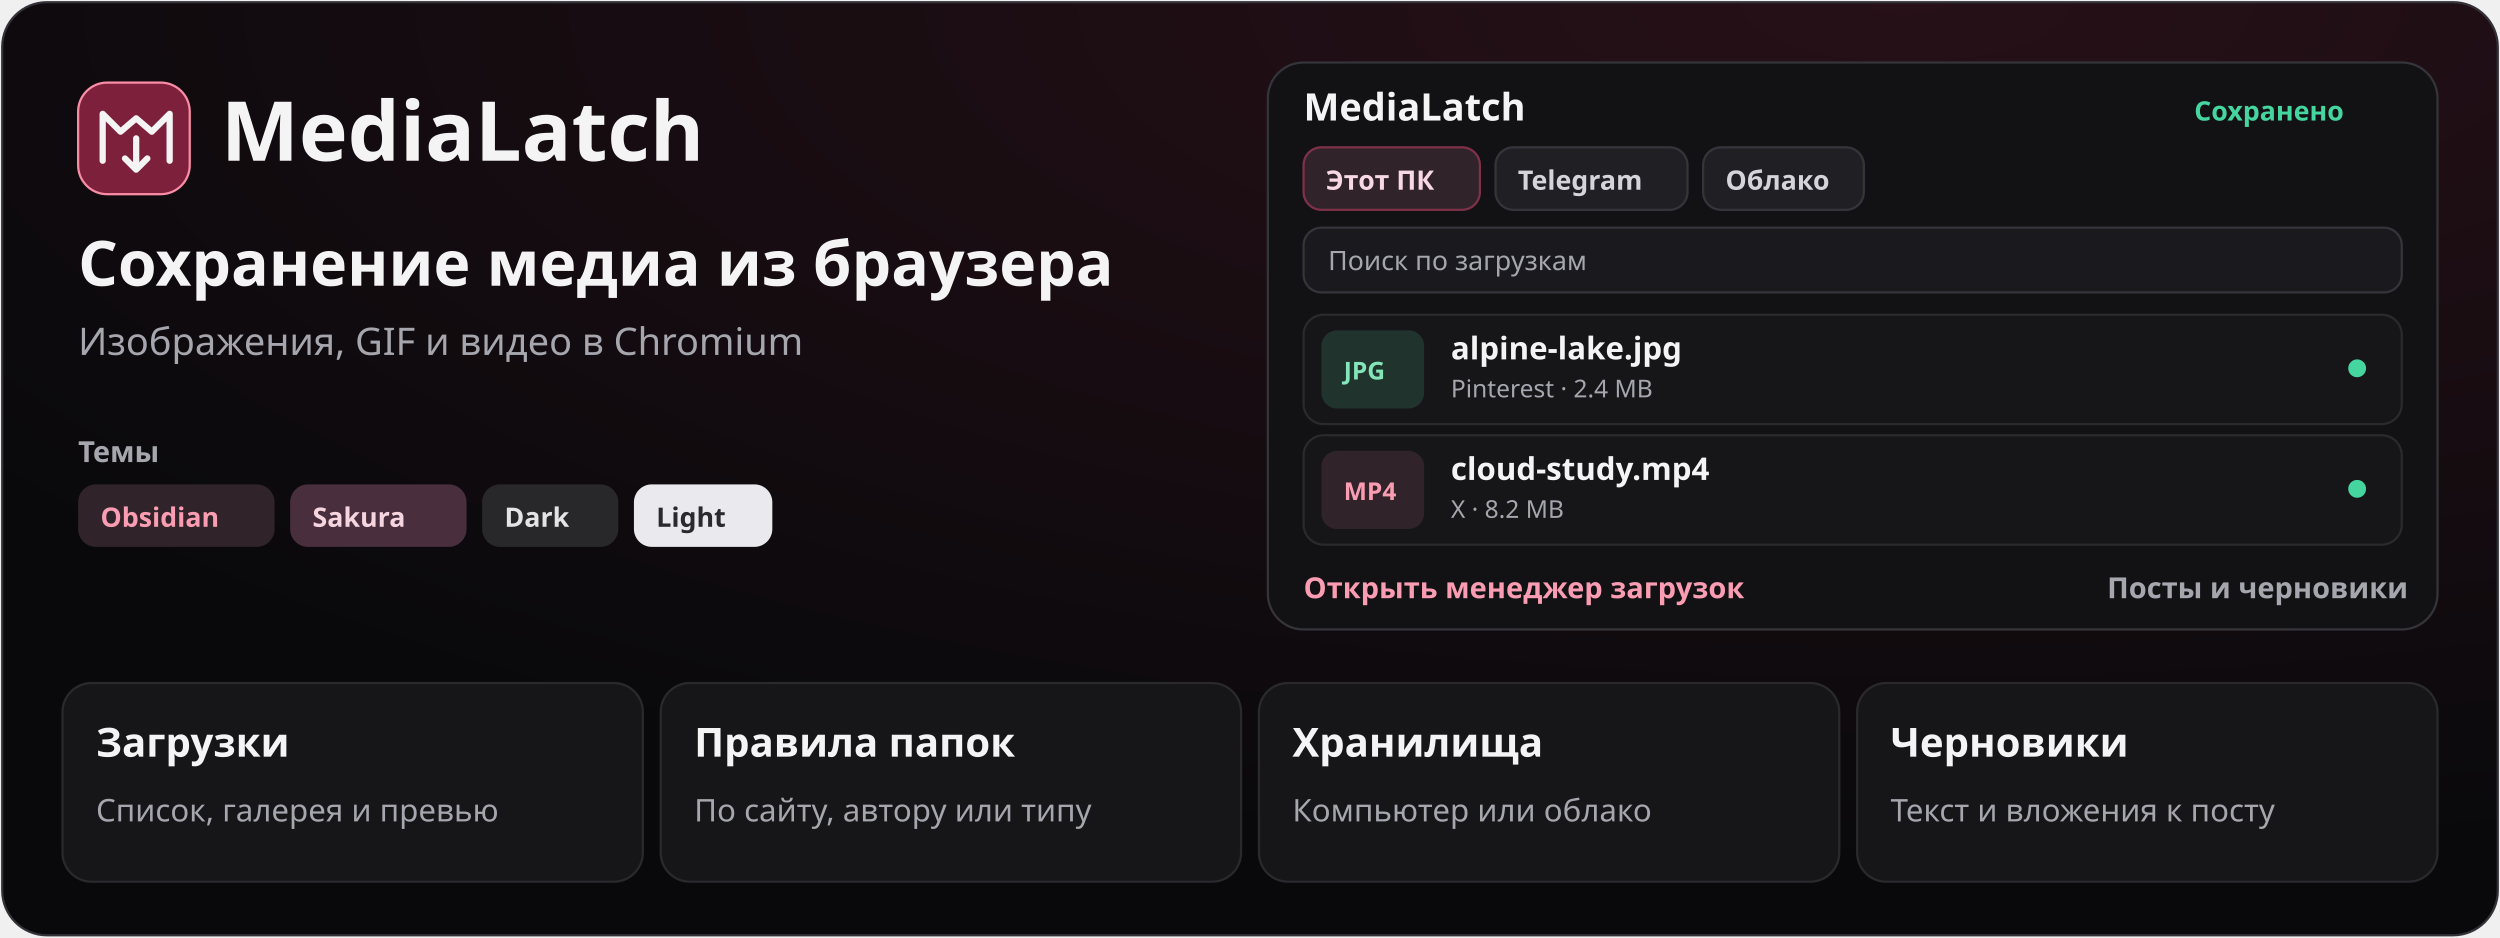
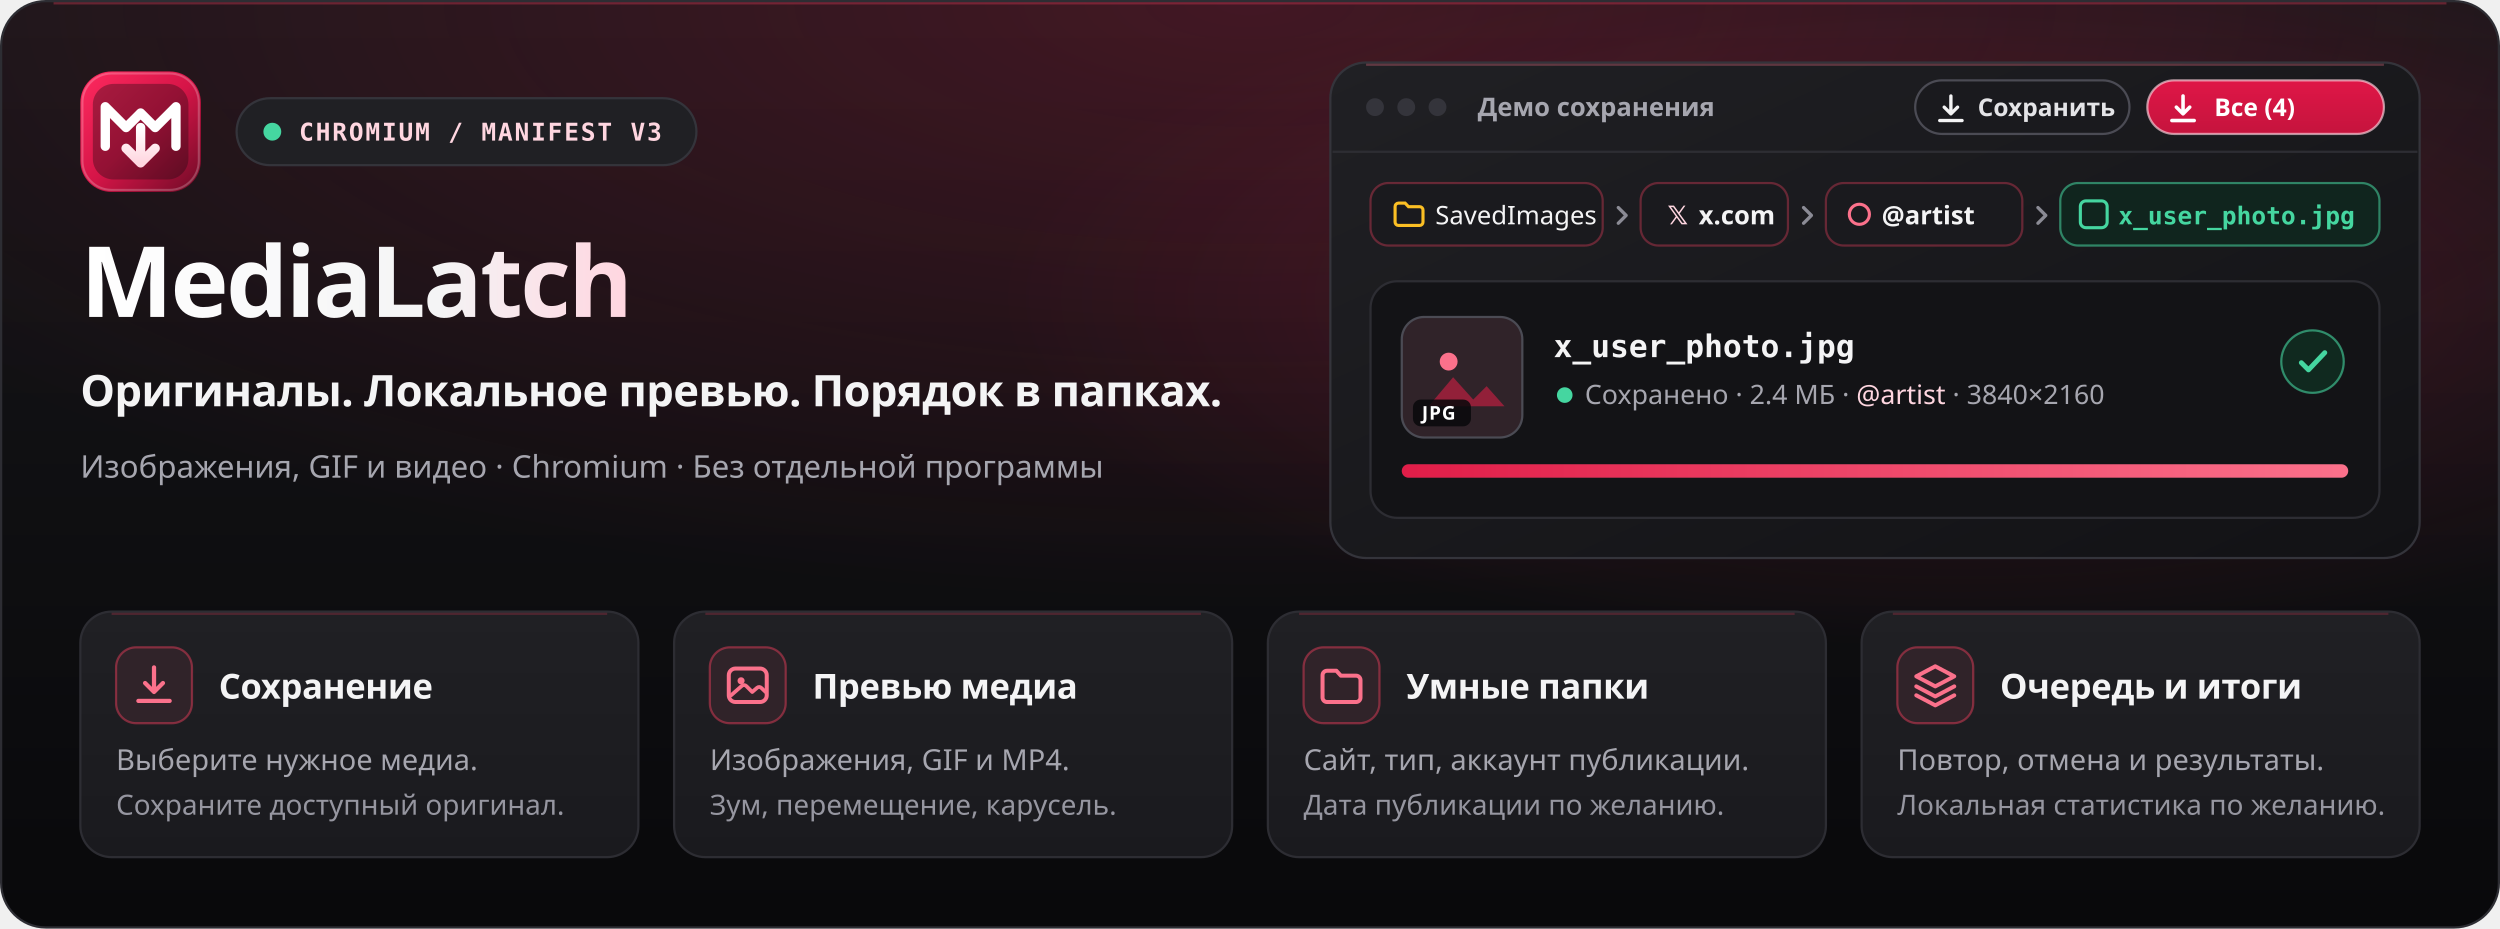
- <svg xmlns="http://www.w3.org/2000/svg" viewBox="0 0 1120 420" width="1120" height="420" role="img" aria-labelledby="title desc">
+ <svg xmlns="http://www.w3.org/2000/svg" width="1120" height="416" viewBox="0 0 1120 416" role="img" aria-label="MediaLatch: сохранение оригиналов, локальное превью и организация папок">
  <defs>
-     <radialGradient id="glow" cx="76%" cy="0%" r="92%">
-       <stop stop-color="#271018" />
-       <stop offset="1" stop-color="#09090b" />
+     <linearGradient id="bgSurface" x1="0" y1="0" x2="0" y2="1">
+       <stop offset="0%" stop-color="#161619" />
+       <stop offset="100%" stop-color="#09090b" />
+     </linearGradient>
+     <linearGradient id="subSurface" x1="0" y1="0" x2="0" y2="1">
+       <stop offset="0%" stop-color="#202024" />
+       <stop offset="100%" stop-color="#1a1a1e" />
+     </linearGradient>
+     <linearGradient id="cardPreviewBg" x1="0" y1="0" x2="1" y2="1">
+       <stop offset="0%" stop-color="#202024" />
+       <stop offset="100%" stop-color="#121215" />
+     </linearGradient>
+     <linearGradient id="brandTile" x1="0" y1="0" x2="1" y2="1">
+       <stop offset="0%" stop-color="#ff2a5f" />
+       <stop offset="50%" stop-color="#d61548" />
+       <stop offset="100%" stop-color="#6e0b26" />
+     </linearGradient>
+     <linearGradient id="brandArrow" x1="0" y1="0" x2="0" y2="1">
+       <stop offset="0%" stop-color="#ffffff" />
+       <stop offset="100%" stop-color="#ffd6e0" />
+     </linearGradient>
+     <linearGradient id="titleGrad" x1="0" y1="0" x2="1" y2="0">
+       <stop offset="0%" stop-color="#ffffff" />
+       <stop offset="65%" stop-color="#f4f4f5" />
+       <stop offset="100%" stop-color="#ffd6e0" />
+     </linearGradient>
+     <linearGradient id="primaryPill" x1="0" y1="0" x2="0" y2="1">
+       <stop offset="0%" stop-color="#df1647" />
+       <stop offset="100%" stop-color="#c5143d" />
+     </linearGradient>
+     <linearGradient id="progressBar" x1="0" y1="0" x2="1" y2="0">
+       <stop offset="0%" stop-color="#e11d48" />
+       <stop offset="100%" stop-color="#fb718b" />
+     </linearGradient>
+     <radialGradient id="topGlow" cx="50%" cy="0%" r="65%">
+       <stop offset="0%" stop-color="#e11d48" stop-opacity="0.22" />
+       <stop offset="100%" stop-color="#e11d48" stop-opacity="0" />
    </radialGradient>
+     <radialGradient id="previewGlow" cx="78%" cy="32%" r="38%">
+       <stop offset="0%" stop-color="#ff2a5f" stop-opacity="0.18" />
+       <stop offset="100%" stop-color="#ff2a5f" stop-opacity="0" />
+     </radialGradient>
+     <style>
+ .root{font-family:"Segoe UI Variable Text","Segoe UI",system-ui,sans-serif}
+ .mono{font-family:ui-monospace,"Cascadia Mono",Consolas,monospace}
+ @keyframes savePulse{0%{opacity:1}1.25%{opacity:1}2.375%{opacity:0.7}6.875%{opacity:0.7}8.75%{opacity:1}100%{opacity:1}}
+ .save-pill{animation:savePulse 8s cubic-bezier(.23,1,.32,1) infinite both}
+ @keyframes crumb1{0%{opacity:0.65}1.875%{opacity:0.65}3.75%{opacity:1}11.25%{opacity:1}14.375%{opacity:0.65}100%{opacity:0.65}}
+ .crumb-step-1{animation:crumb1 8s cubic-bezier(.77,0,.175,1) infinite both}
+ @keyframes crumb2{0%{opacity:0.65}5.625%{opacity:0.65}7.5%{opacity:1}15%{opacity:1}18.125%{opacity:0.65}100%{opacity:0.65}}
+ .crumb-step-2{animation:crumb2 8s cubic-bezier(.77,0,.175,1) infinite both}
+ @keyframes crumb3{0%{opacity:0.65}9.375%{opacity:0.65}11.25%{opacity:1}18.75%{opacity:1}21.875%{opacity:0.65}100%{opacity:0.65}}
+ .crumb-step-3{animation:crumb3 8s cubic-bezier(.77,0,.175,1) infinite both}
+ @keyframes crumb4{0%{opacity:0.65}13.125%{opacity:0.65}15%{opacity:1}22.5%{opacity:1}25.625%{opacity:0.65}100%{opacity:0.65}}
+ .crumb-step-4{animation:crumb4 8s cubic-bezier(.77,0,.175,1) infinite both}
+ @keyframes heroProgress{0%{transform:scaleX(.02);opacity:.35}16.25%{transform:scaleX(.02);opacity:.35}26.25%{transform:scaleX(1);opacity:1}87.5%{transform:scaleX(1);opacity:1}90%{transform:scaleX(1);opacity:0}90.012%{transform:scaleX(.02);opacity:0}95%{transform:scaleX(.02);opacity:.35}100%{transform:scaleX(.02);opacity:.35}}
+ @keyframes heroComplete{0%{opacity:0}26.25%{opacity:0}28.5%{opacity:1}87.5%{opacity:1}90%{opacity:0}100%{opacity:0}}
+ @keyframes heroPending{0%{opacity:1}26.25%{opacity:1}28.5%{opacity:0}87.5%{opacity:0}90%{opacity:1}100%{opacity:1}}
+ .progress-fill{transform-box:fill-box;transform-origin:left center;animation:heroProgress 8s cubic-bezier(.77,0,.175,1) infinite both}
+ .status-ok,.hero-done{animation:heroComplete 8s cubic-bezier(.23,1,.32,1) infinite both}
+ .hero-pending{opacity:0;animation:heroPending 8s cubic-bezier(.23,1,.32,1) infinite both}
+ @keyframes cardFocus1{0%{opacity:0}1.25%{opacity:0}2.562%{opacity:1}7.812%{opacity:1}10%{opacity:0}100%{opacity:0}}
+ @keyframes cardFocus2{0%{opacity:0}8.75%{opacity:0}10.062%{opacity:1}15.312%{opacity:1}17.5%{opacity:0}100%{opacity:0}}
+ @keyframes cardFocus3{0%{opacity:0}16.25%{opacity:0}17.562%{opacity:1}22.812%{opacity:1}25%{opacity:0}100%{opacity:0}}
+ @keyframes cardFocus4{0%{opacity:0}23.75%{opacity:0}25.062%{opacity:1}30.312%{opacity:1}32.5%{opacity:0}100%{opacity:0}}
+ .card-focus{opacity:0;animation:cardFocus1 8s cubic-bezier(.23,1,.32,1) infinite both}
+ @media(prefers-reduced-motion:reduce){.save-pill,.crumb-step-1,.crumb-step-2,.crumb-step-3,.crumb-step-4,.progress-fill,.status-ok,.hero-done,.hero-pending,.card-focus{animation:none}}
+ </style>
  </defs>
-   <g font-family="Segoe UI, system-ui, sans-serif">
-     <rect x="1" y="1" width="1118" height="418" rx="20" fill="url(#glow)" stroke="#313137" />
-     <rect x="35" y="37" width="50" height="50" rx="13" fill="#7d203b" stroke="#fa8da6" />
-     <path d="M46 72V51l8 8 7-6 7 6 8-8v21M61 62v14m-5-5 5 5 5-5" fill="none" stroke="#f4f4f5" stroke-width="2.8" stroke-linecap="round" stroke-linejoin="round" />
-     <text x="99" y="72" fill="#f4f4f5" font-size="37" font-weight="700">MediaLatch</text>
-     <text x="35" y="128" fill="#f4f4f5" font-size="28" font-weight="700">Сохранение медиа из браузера</text>
-     <text x="35" y="159" fill="#a6a6af" font-size="17" font-weight="500">Изображения, GIF и видео в Chromium</text>
-     <text x="35" y="207" fill="#a6a6af" font-size="13" font-weight="600">Темы</text>
-     <rect x="35" y="217" width="88" height="28" rx="8" fill="#302329" stroke="none" />
-     <text x="45" y="236" fill="#fb9db2" font-size="12" font-weight="600">Obsidian</text>
-     <rect x="130" y="217" width="79" height="28" rx="8" fill="#492f3d" stroke="none" />
-     <text x="140" y="236" fill="#f6d5df" font-size="12" font-weight="600">Sakura</text>
-     <rect x="216" y="217" width="61" height="28" rx="8" fill="#28282b" stroke="none" />
-     <text x="226" y="236" fill="#e4e4e7" font-size="12" font-weight="600">Dark</text>
-     <rect x="284" y="217" width="62" height="28" rx="8" fill="#e9e9ee" stroke="none" />
-     <text x="294" y="236" fill="#29292e" font-size="12" font-weight="600">Light</text>
-     <rect x="568" y="28" width="524" height="254" rx="16" fill="#121215" stroke="#34343b" />
-     <text x="584" y="54" fill="#f4f4f5" font-size="17" font-weight="650">MediaLatch</text>
-     <text x="983" y="54" fill="#45d6a0" font-size="12" font-weight="600">Сохранено</text>
-     <rect x="584" y="66" width="79" height="28" rx="8" fill="#302329" stroke="#7e3148" />
-     <text x="594" y="85" fill="#f8d9e3" font-size="12" font-weight="600">Этот ПК</text>
-     <rect x="670" y="66" width="86" height="28" rx="8" fill="#202024" stroke="#34343b" />
-     <text x="680" y="85" fill="#d4d4da" font-size="12" font-weight="600">Telegram</text>
-     <rect x="763" y="66" width="72" height="28" rx="8" fill="#202024" stroke="#34343b" />
-     <text x="773" y="85" fill="#d4d4da" font-size="12" font-weight="600">Облако</text>
-     <rect x="584" y="102" width="492" height="29" rx="8" fill="#1a1a1e" stroke="#34343b" />
-     <text x="595" y="121" fill="#a6a6af" font-size="12" font-weight="500">Поиск по загрузкам</text>
-     <rect x="584" y="141" width="492" height="49" rx="9" fill="#161619" stroke="#29292e" />
-     <rect x="592" y="148" width="46" height="35" rx="7" fill="#20332d" stroke="none" />
-     <text x="602" y="170" fill="#83e5b8" font-size="11" font-weight="700">JPG</text>
-     <text x="650" y="161" fill="#f4f4f5" font-size="14" font-weight="600">alpine-lake.jpg</text>
-     <text x="650" y="178" fill="#a6a6af" font-size="11" font-weight="500">Pinterest  ·  2.4 MB</text>
-     <circle cx="1056" cy="165" r="4" fill="#45d6a0" />
-     <rect x="584" y="195" width="492" height="49" rx="9" fill="#161619" stroke="#29292e" />
-     <rect x="592" y="202" width="46" height="35" rx="7" fill="#302329" stroke="none" />
-     <text x="602" y="224" fill="#fb9db2" font-size="11" font-weight="700">MP4</text>
-     <text x="650" y="215" fill="#f4f4f5" font-size="14" font-weight="600">cloud-study.mp4</text>
-     <text x="650" y="232" fill="#a6a6af" font-size="11" font-weight="500">X  ·  8.2 MB</text>
-     <circle cx="1056" cy="219" r="4" fill="#45d6a0" />
-     <text x="584" y="268" fill="#fb9db2" font-size="13" font-weight="600">Открыть менеджер загрузок</text>
-     <text x="944" y="268" fill="#a6a6af" font-size="13" font-weight="600">Посты и черновики</text>
-     <rect x="28" y="306" width="260" height="89" rx="13" fill="#161619" stroke="#29292e" />
-     <text x="43" y="339" fill="#f4f4f5" font-size="18" font-weight="650">Загрузки</text>
-     <text x="43" y="368" fill="#a6a6af" font-size="14" font-weight="500">Список, галерея и превью</text>
-     <rect x="296" y="306" width="260" height="89" rx="13" fill="#161619" stroke="#29292e" />
-     <text x="311" y="339" fill="#f4f4f5" font-size="18" font-weight="650">Правила папок</text>
-     <text x="311" y="368" fill="#a6a6af" font-size="14" font-weight="500">По сайту, автору или типу</text>
-     <rect x="564" y="306" width="260" height="89" rx="13" fill="#161619" stroke="#29292e" />
-     <text x="579" y="339" fill="#f4f4f5" font-size="18" font-weight="650">Хранилища</text>
-     <text x="579" y="368" fill="#a6a6af" font-size="14" font-weight="500">Компьютер или облако</text>
-     <rect x="832" y="306" width="260" height="89" rx="13" fill="#161619" stroke="#29292e" />
-     <text x="847" y="339" fill="#f4f4f5" font-size="18" font-weight="650">Черновики</text>
-     <text x="847" y="368" fill="#a6a6af" font-size="14" font-weight="500">Текст и вложения к посту</text>
+   <g class="root" data-panel="surface">
+     <rect x="0.5" y="0.5" width="1119" height="415" rx="20" fill="url(#bgSurface)" stroke="#2d2d33" stroke-width="1" />
+     <rect x="1" y="1" width="1118" height="414" rx="19.5" fill="url(#topGlow)" />
+     <rect x="1" y="1" width="1118" height="414" rx="19.5" fill="url(#previewGlow)" />
+     <line x1="24" y1="1.5" x2="1096" y2="1.5" stroke="#f43f5e" stroke-opacity="0.32" stroke-width="1" />
+     <g transform="translate(36 32)">
+       <svg x="0" y="0" width="54" height="54" viewBox="6 6 116 116">
+         <rect x="6" y="6" width="116" height="116" rx="30" fill="url(#brandTile)" />
+         <rect x="8" y="8" width="112" height="112" rx="28" fill="none" stroke="#fff" stroke-opacity="0.22" stroke-width="2" />
+         <rect x="18" y="18" width="92" height="92" rx="20" fill="#170a10" fill-opacity="0.35" />
+         <g fill="none" stroke-width="9" stroke-linecap="round" stroke-linejoin="round">
+           <path d="M30 78V40L50 60L64 46L78 60L98 40V78" stroke="#fff" />
+           <path d="M64 60V94M64 94L50 80M64 94L78 80" stroke="url(#brandArrow)" />
+         </g>
+       </svg>
+       <g transform="translate(70 12)" data-panel="surface">
+         <rect width="206" height="30" rx="15" fill="#202024" stroke="#34343b" stroke-width="1" />
+         <circle cx="16" cy="15" r="4" fill="#45d6a0" class="status-dot" />
+         <text x="28" y="19" fill="#ffd6e0" font-size="11" font-weight="600" letter-spacing="0.8" class="mono">CHROMIUM / MANIFEST V3</text>
+       </g>
+     </g>
+     <text x="36" y="142" fill="url(#titleGrad)" font-size="44" font-weight="700" letter-spacing="-1.1">MediaLatch</text>
+     <text x="36" y="182" fill="#f4f4f5" font-size="19.5" font-weight="600" letter-spacing="-0.25">Оригиналы. Локальное превью. Порядок в папках.</text>
+     <text x="36" y="214" fill="#a6a6af" font-size="14">Изображения, GIF и видео · Chromium · Без отдельной программы</text>
+     <g transform="translate(596 28)" data-panel="save-preview">
+       <rect width="488" height="222" rx="16" fill="url(#cardPreviewBg)" stroke="#34343b" stroke-width="1" />
+       <line x1="16" y1="1" x2="472" y2="1" stroke="#fb718b" stroke-opacity="0.3" stroke-width="1" />
+       <circle cx="20" cy="20" r="4" fill="#34343b" />
+       <circle cx="34" cy="20" r="4" fill="#34343b" />
+       <circle cx="48" cy="20" r="4" fill="#34343b" />
+       <text x="66" y="24" fill="#a6a6af" font-size="11.5" font-weight="600">Демо сохранения</text>
+       <g transform="translate(262 8)" data-panel="surface">
+         <rect x="0" y="0" width="96" height="24" rx="12" fill="#1a1a1e" stroke="#4b4b54" stroke-width="1" />
+         <path d="M16 7v8m0 0-3-3m3 3 3-3M11 18h10" fill="none" stroke="#f4f4f5" stroke-width="1.5" stroke-linecap="round" stroke-linejoin="round" />
+         <text x="28" y="16" fill="#e4e4e7" font-size="11" font-weight="600">Сохранить</text>
+         <g transform="translate(104 0)">
+           <g class="save-pill" data-panel="surface">
+             <rect width="106" height="24" rx="12" fill="url(#primaryPill)" stroke="#ffd6e0" stroke-opacity="0.65" stroke-width="1" />
+             <path d="M16 7v8m0 0-3-3m3 3 3-3M11 18h10" fill="none" stroke="#ffffff" stroke-width="1.6" stroke-linecap="round" stroke-linejoin="round" />
+             <text x="30" y="16" fill="#ffffff" font-size="11" font-weight="600">Все (4)</text>
+           </g>
+         </g>
+       </g>
+       <line x1="1" y1="40" x2="487" y2="40" stroke="#2d2d33" stroke-width="1" />
+       <g transform="translate(18 54)">
+         <g data-panel="surface">
+           <rect width="104" height="28" rx="8" fill="#1a1a1e" stroke="#f43f5e" stroke-opacity="0.35" stroke-width="1" class="crumb-step-1" />
+           <path d="M11 10.5a1.5 1.5 0 0 1 1.5-1.5h3l1.5 1.6h5a1.5 1.5 0 0 1 1.5 1.5v5.4a1.5 1.5 0 0 1-1.5 1.5h-9.5a1.5 1.5 0 0 1-1.5-1.5v-7Z" fill="none" stroke="#fbbf24" stroke-width="1.4" />
+           <text x="29" y="18.5" fill="#f4f4f5" font-size="11.5" font-weight="500">SavedImages</text>
+         </g>
+         <path d="m111 11 3.5 3.5-3.5 3.5" fill="none" stroke="#8b8b95" stroke-width="1.5" stroke-linecap="round" stroke-linejoin="round" />
+         <g transform="translate(121 0)" data-panel="surface">
+           <rect width="66" height="28" rx="8" fill="#1a1a1e" stroke="#f43f5e" stroke-opacity="0.35" stroke-width="1" class="crumb-step-2" />
+           <text x="12" y="18.5" fill="#ffd6e0" font-size="11.5" font-weight="700">𝕏</text>
+           <text x="26" y="18.5" fill="#f4f4f5" font-size="11.5" font-weight="600">x.com</text>
+         </g>
+         <path d="m194 11 3.5 3.5-3.5 3.5" fill="none" stroke="#8b8b95" stroke-width="1.5" stroke-linecap="round" stroke-linejoin="round" />
+         <g transform="translate(204 0)" data-panel="surface">
+           <rect width="88" height="28" rx="8" fill="#1a1a1e" stroke="#f43f5e" stroke-opacity="0.35" stroke-width="1" class="crumb-step-3" />
+           <circle cx="15" cy="14" r="4.5" fill="none" stroke="#fb718b" stroke-width="1.4" />
+           <text x="25" y="18.5" fill="#f4f4f5" font-size="11.5" font-weight="600">@artist</text>
+         </g>
+         <path d="m299 11 3.5 3.5-3.5 3.5" fill="none" stroke="#8b8b95" stroke-width="1.5" stroke-linecap="round" stroke-linejoin="round" />
+         <g transform="translate(309 0)" data-panel="surface">
+           <rect width="143" height="28" rx="8" fill="#10251e" stroke="#45d6a0" stroke-opacity="0.55" stroke-width="1" class="crumb-step-4" />
+           <rect x="9" y="8" width="12" height="12" rx="2.5" fill="none" stroke="#45d6a0" stroke-width="1.4" />
+           <text x="26" y="18.5" fill="#45d6a0" font-size="11" font-weight="600" class="mono">x_user_photo.jpg</text>
+         </g>
+       </g>
+       <g transform="translate(18 98)" data-panel="surface">
+         <rect width="452" height="106" rx="12" fill="#131316" stroke="#2d2d33" stroke-width="1" />
+         <g transform="translate(14 16)">
+           <rect width="54" height="54" rx="10" fill="#302329" stroke="#4b4b54" stroke-width="1" />
+           <path d="M12 40 23 27l9 10 6-6 8 9H12Z" fill="#e11d48" fill-opacity="0.55" />
+           <circle cx="21" cy="20" r="4" fill="#fb718b" />
+           <rect x="5" y="37" width="26" height="12" rx="3.5" fill="#09090b" fill-opacity="0.85" />
+           <text x="9" y="46" fill="#ffffff" font-size="8.5" font-weight="700" letter-spacing="0.4">JPG</text>
+         </g>
+         <text x="82" y="34" fill="#f4f4f5" font-size="14" font-weight="600" class="mono">x_user_photo.jpg</text>
+         <g transform="translate(82 44)" class="hero-pending">
+           <circle cx="5" cy="7" r="3.5" fill="#fb718b" />
+           <text x="14" y="11" fill="#a6a6af" font-size="12">Сохранение · 2.4 МБ · <tspan fill="#ffd6e0">@artist</tspan> · 3840×2160</text>
+         </g>
+         <g transform="translate(82 44)" class="hero-done">
+           <circle cx="5" cy="7" r="3.5" fill="#45d6a0" />
+           <text x="14" y="11" fill="#a6a6af" font-size="12">Сохранено · 2.4 МБ · <tspan fill="#ffd6e0">@artist</tspan> · 3840×2160</text>
+         </g>
+         <g transform="translate(408 22)">
+           <g class="status-ok">
+             <rect width="28" height="28" rx="14" fill="#10291f" stroke="#45d6a0" stroke-opacity="0.6" stroke-width="1" />
+             <path d="m9 14.5 3.2 3.2L19.5 10" fill="none" stroke="#45d6a0" stroke-width="2.2" stroke-linecap="round" stroke-linejoin="round" />
+           </g>
+         </g>
+         <rect x="14" y="82" width="424" height="6" rx="3" fill="#29292e" />
+         <rect x="14" y="82" width="424" height="6" rx="3" fill="url(#progressBar)" class="progress-fill" />
+       </g>
+     </g>
+     <g transform="translate(36 274)" data-panel="surface">
+       <rect width="250" height="110" rx="14" fill="url(#subSurface)" stroke="#2d2d33" stroke-width="1" />
+       <rect width="250" height="110" rx="14" fill="none" stroke="#f43f5e" stroke-width="1.2" class="card-focus" style="animation-name:cardFocus1" />
+       <line x1="14" y1="1" x2="236" y2="1" stroke="#f43f5e" stroke-opacity="0.22" stroke-width="1" />
+       <g transform="translate(16 16)">
+         <rect width="34" height="34" rx="9" fill="#302329" stroke="#f43f5e" stroke-opacity="0.45" stroke-width="1" />
+         <g transform="translate(5 5)">
+           <path d="M12 4v11m0 0-4-4m4 4 4-4M5 19h14" fill="none" stroke="#fb718b" stroke-width="1.9" stroke-linecap="round" stroke-linejoin="round" />
+         </g>
+       </g>
+       <text x="62" y="39" fill="#f4f4f5" font-size="15.5" font-weight="600" letter-spacing="-0.15">Сохранение</text>
+       <text x="16" y="71" fill="#a6a6af" font-size="13">Выберите нужное медиа.</text>
+       <text x="16" y="91" fill="#9696a0" font-size="12.5">Сохраните доступный оригинал.</text>
+     </g>
+     <g transform="translate(302 274)" data-panel="surface">
+       <rect width="250" height="110" rx="14" fill="url(#subSurface)" stroke="#2d2d33" stroke-width="1" />
+       <rect width="250" height="110" rx="14" fill="none" stroke="#f43f5e" stroke-width="1.2" class="card-focus" style="animation-name:cardFocus2" />
+       <line x1="14" y1="1" x2="236" y2="1" stroke="#f43f5e" stroke-opacity="0.22" stroke-width="1" />
+       <g transform="translate(16 16)">
+         <rect width="34" height="34" rx="9" fill="#302329" stroke="#f43f5e" stroke-opacity="0.45" stroke-width="1" />
+         <g transform="translate(5 5)">
+           <rect x="3.5" y="4.5" width="17" height="15" rx="3" fill="none" stroke="#fb718b" stroke-width="1.8" />
+           <circle cx="9" cy="10" r="1.6" fill="#fb718b" />
+           <path d="m4.5 16.5 4.8-4.2a1.5 1.5 0 0 1 2.1.1l2.6 2.6 2.2-1.9a1.4 1.4 0 0 1 1.9.1l1.9 1.8" fill="none" stroke="#fb718b" stroke-width="1.7" stroke-linecap="round" stroke-linejoin="round" />
+         </g>
+       </g>
+       <text x="62" y="39" fill="#f4f4f5" font-size="15.5" font-weight="600" letter-spacing="-0.15">Превью медиа</text>
+       <text x="16" y="71" fill="#a6a6af" font-size="13">Изображения, GIF и MP4.</text>
+       <text x="16" y="91" fill="#9696a0" font-size="12.5">Зум, перемещение, карусель.</text>
+     </g>
+     <g transform="translate(568 274)" data-panel="surface">
+       <rect width="250" height="110" rx="14" fill="url(#subSurface)" stroke="#2d2d33" stroke-width="1" />
+       <rect width="250" height="110" rx="14" fill="none" stroke="#f43f5e" stroke-width="1.2" class="card-focus" style="animation-name:cardFocus3" />
+       <line x1="14" y1="1" x2="236" y2="1" stroke="#f43f5e" stroke-opacity="0.22" stroke-width="1" />
+       <g transform="translate(16 16)">
+         <rect width="34" height="34" rx="9" fill="#302329" stroke="#f43f5e" stroke-opacity="0.45" stroke-width="1" />
+         <g transform="translate(5 5)">
+           <path d="M3.5 7.5a2 2 0 0 1 2-2h4.2l2 2.2h6.8a2 2 0 0 1 2 2v7.8a2 2 0 0 1-2 2H5.5a2 2 0 0 1-2-2V7.5Z" fill="none" stroke="#fb718b" stroke-width="1.8" stroke-linejoin="round" />
+         </g>
+       </g>
+       <text x="62" y="39" fill="#f4f4f5" font-size="15.5" font-weight="600" letter-spacing="-0.15">Умные папки</text>
+       <text x="16" y="71" fill="#a6a6af" font-size="13">Сайт, тип, аккаунт публикации.</text>
+       <text x="16" y="91" fill="#9696a0" font-size="12.5">Дата публикации по желанию.</text>
+     </g>
+     <g transform="translate(834 274)" data-panel="surface">
+       <rect width="250" height="110" rx="14" fill="url(#subSurface)" stroke="#2d2d33" stroke-width="1" />
+       <rect width="250" height="110" rx="14" fill="none" stroke="#f43f5e" stroke-width="1.2" class="card-focus" style="animation-name:cardFocus4" />
+       <line x1="14" y1="1" x2="236" y2="1" stroke="#f43f5e" stroke-opacity="0.22" stroke-width="1" />
+       <g transform="translate(16 16)">
+         <rect width="34" height="34" rx="9" fill="#302329" stroke="#f43f5e" stroke-opacity="0.45" stroke-width="1" />
+         <g transform="translate(5 5)">
+           <path d="M12 3.5 3.5 8l8.5 4.5L20.5 8 12 3.5ZM3.5 12.5 12 17l8.5-4.5M3.5 16.5 12 21l8.5-4.5" fill="none" stroke="#fb718b" stroke-width="1.8" stroke-linecap="round" stroke-linejoin="round" />
+         </g>
+       </g>
+       <text x="62" y="39" fill="#f4f4f5" font-size="15.5" font-weight="600" letter-spacing="-0.15">Очередь и итоги</text>
+       <text x="16" y="71" fill="#a6a6af" font-size="13">Повтор, отмена и результаты.</text>
+       <text x="16" y="91" fill="#9696a0" font-size="12.5">Локальная статистика по желанию.</text>
+     </g>
  </g>
</svg>
